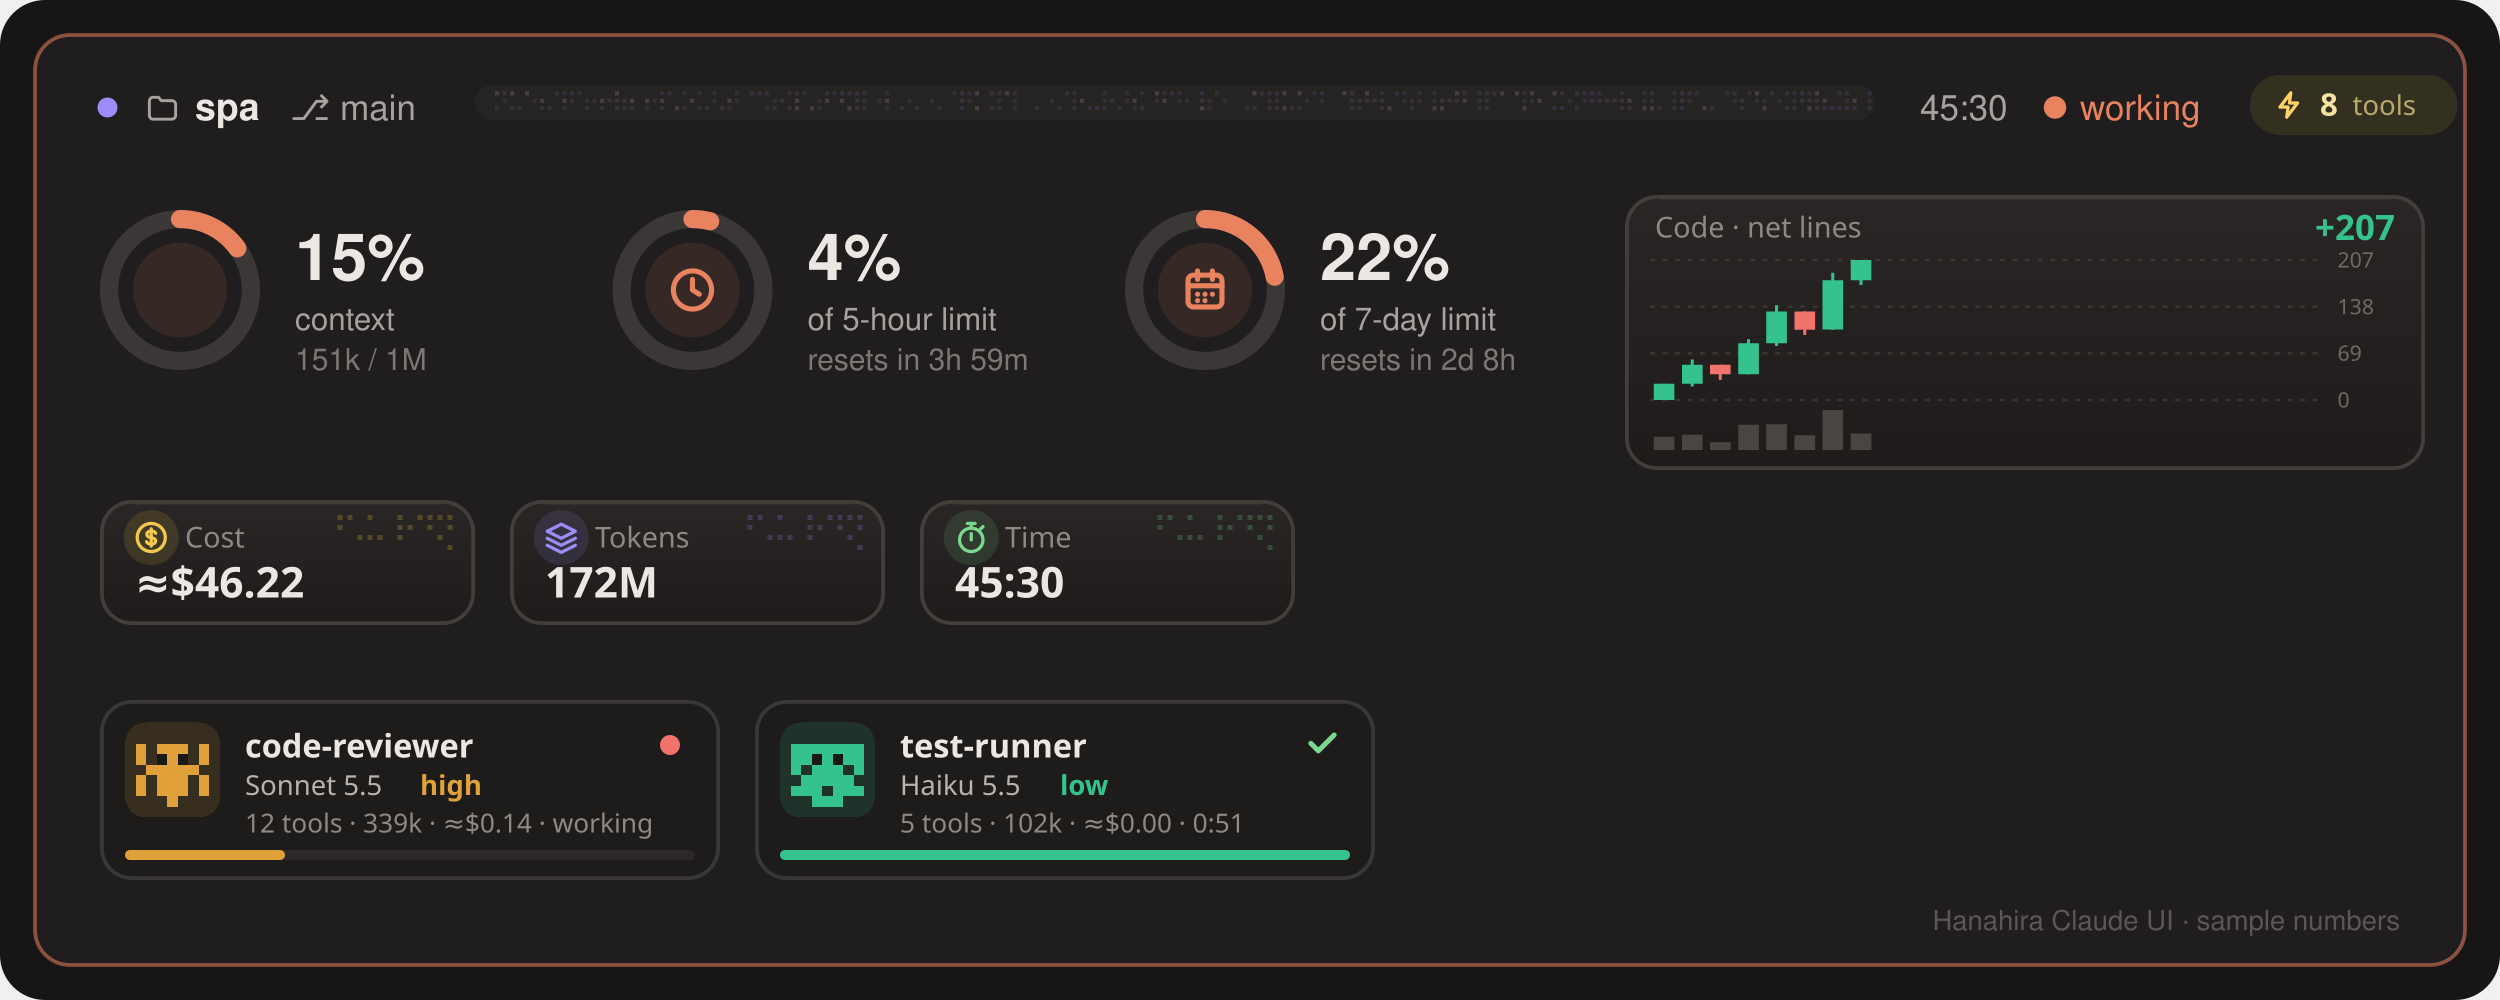
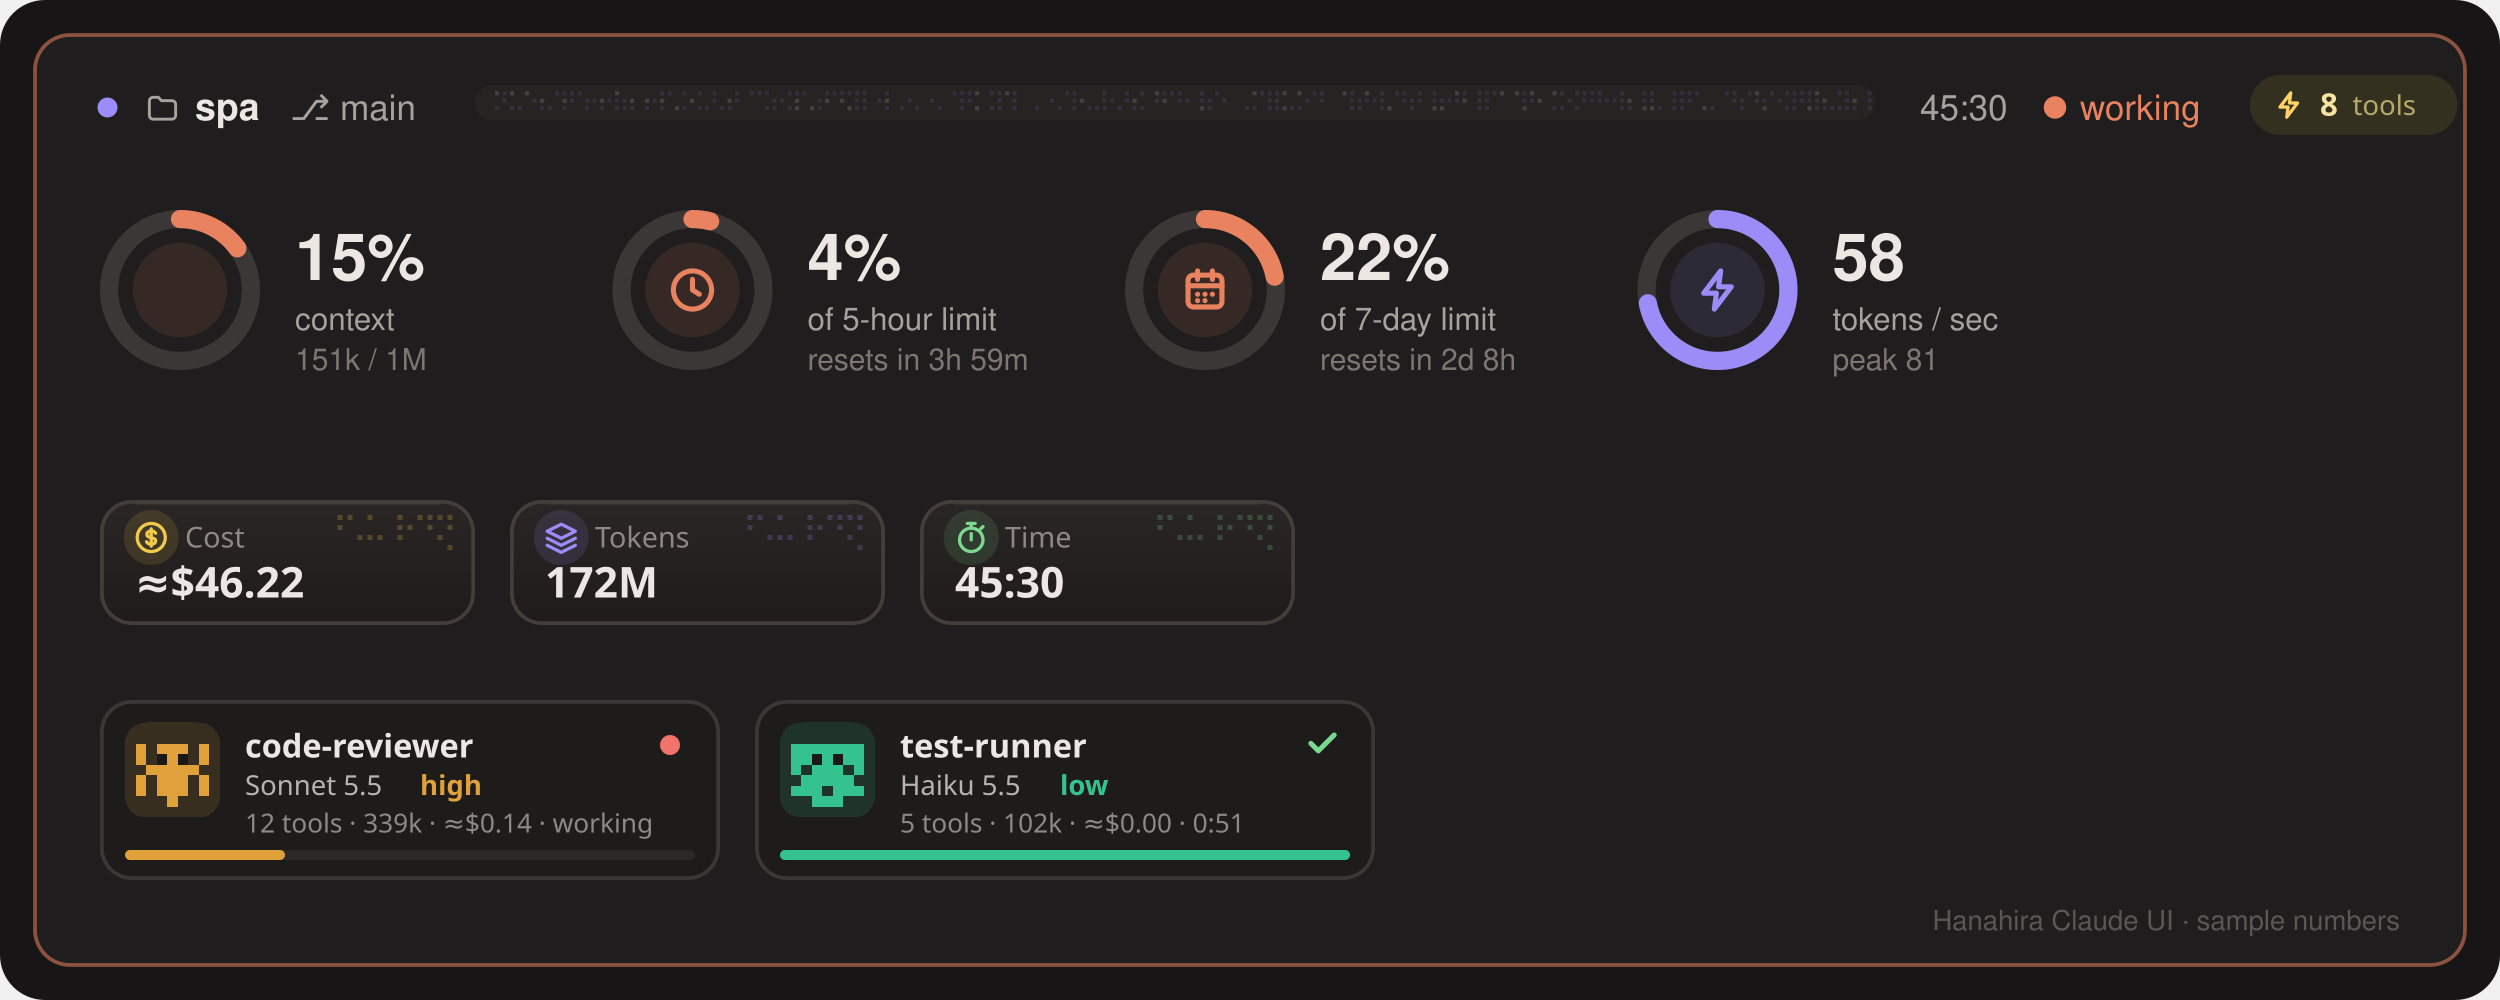
<svg xmlns="http://www.w3.org/2000/svg" viewBox="0 0 1000 400" width="1000" height="400">
  <rect width="1000" height="400" rx="18" fill="#171515" />
  <rect x="14" y="14" width="972" height="372" rx="14" fill="#1f1d1d" stroke="#e8825f" stroke-opacity=".55" stroke-width="1.5" />
  <g transform="translate(36 36)">
    <svg viewBox="0 0 14 14" width="14" height="14">
      <circle cx="7" cy="7" r="4" fill="#9b8cf7" />
    </svg>
  </g>
  <g transform="translate(58 36)">
    <svg viewBox="0 0 14 14" width="14" height="14">
      <g transform="translate(0 0) scale(0.5833)" fill="none" stroke="#a8a29e" stroke-width="2" stroke-linecap="round" stroke-linejoin="round">
        <path d="M3 7.5A2.5 2.5 0 0 1 5.5 5h3.7l2 2.3h7.3A2.5 2.5 0 0 1 21 9.8v7.7a2.5 2.5 0 0 1-2.5 2.5h-13A2.5 2.5 0 0 1 3 17.5z" />
      </g>
    </svg>
  </g>
  <text x="78" y="48" font-family="ui-sans-serif,system-ui,Helvetica,Arial,sans-serif" font-size="15" font-weight="600" fill="#ece7e3">spa</text>
  <text x="116" y="48" font-family="ui-sans-serif,system-ui,Helvetica,Arial,sans-serif" font-size="14" fill="#a8a29e">⎇ main</text>
  <g transform="translate(190 34)">
    <svg viewBox="0 0 560 14" width="560" height="14">
      <rect width="560" height="14" rx="7" fill="#262323" />
      <path d="M8 8.5h1.65v1.65h-1.65zM11 2.5h1.65v1.65h-1.65zM11 5.5h1.65v1.65h-1.65zM14 8.5h1.65v1.65h-1.65zM17 8.5h1.65v1.65h-1.65zM23 5.5h1.65v1.65h-1.65zM26 8.5h1.65v1.65h-1.65zM29 8.5h1.65v1.65h-1.65zM32 2.5h1.65v1.65h-1.65zM35 2.5h1.65v1.65h-1.65zM35 8.5h1.65v1.65h-1.65zM38 2.5h1.65v1.65h-1.65zM38 5.5h1.65v1.65h-1.65zM41 2.5h1.65v1.65h-1.65zM44 5.5h1.65v1.65h-1.65zM44 8.5h1.65v1.65h-1.65zM47 5.5h1.65v1.65h-1.65zM50 8.5h1.65v1.65h-1.65zM53 5.5h1.65v1.65h-1.65zM56 5.5h1.65v1.65h-1.65zM56 8.5h1.65v1.65h-1.65zM59 5.5h1.65v1.65h-1.65zM59 8.5h1.65v1.65h-1.65zM62 8.5h1.65v1.65h-1.65zM68 8.5h1.65v1.65h-1.65zM71 5.5h1.65v1.65h-1.65zM74 2.5h1.65v1.65h-1.65zM74 8.5h1.65v1.65h-1.65zM77 2.5h1.65v1.65h-1.65zM83 2.5h1.65v1.65h-1.65zM83 8.5h1.65v1.65h-1.65zM89 2.5h1.65v1.65h-1.65zM89 8.5h1.65v1.65h-1.65zM92 8.5h1.65v1.65h-1.65zM95 2.5h1.65v1.65h-1.65zM95 5.5h1.65v1.65h-1.65zM98 8.5h1.65v1.65h-1.65zM101 8.5h1.65v1.65h-1.65zM104 2.5h1.65v1.65h-1.65zM104 5.5h1.65v1.65h-1.65zM110 2.5h1.65v1.65h-1.65zM113 2.5h1.65v1.65h-1.65zM116 2.5h1.65v1.65h-1.65zM116 8.5h1.65v1.65h-1.65zM119 5.5h1.65v1.65h-1.65zM119 8.5h1.65v1.65h-1.65zM122 5.5h1.65v1.65h-1.65zM125 2.5h1.65v1.65h-1.65zM125 8.5h1.65v1.65h-1.65zM128 2.5h1.65v1.65h-1.65zM131 2.5h1.65v1.65h-1.65zM137 5.5h1.65v1.65h-1.65zM137 8.5h1.65v1.65h-1.65zM140 2.5h1.65v1.65h-1.65zM143 2.5h1.65v1.65h-1.65zM146 2.5h1.65v1.65h-1.65zM149 2.5h1.65v1.65h-1.65zM152 2.5h1.65v1.65h-1.65zM152 5.5h1.65v1.65h-1.65zM152 8.5h1.65v1.65h-1.65zM155 2.5h1.65v1.65h-1.65zM155 5.5h1.65v1.65h-1.65zM155 8.5h1.65v1.65h-1.65zM161 5.5h1.65v1.65h-1.65zM164 2.5h1.65v1.65h-1.65zM164 8.5h1.65v1.65h-1.65zM170 8.5h1.65v1.65h-1.65zM173 5.5h1.65v1.65h-1.65zM176 8.5h1.65v1.65h-1.65zM182 5.5h1.65v1.65h-1.65zM185 8.5h1.65v1.65h-1.65zM191 2.5h1.65v1.65h-1.65zM194 2.5h1.65v1.65h-1.65zM194 5.5h1.65v1.65h-1.65zM194 8.5h1.65v1.65h-1.65zM197 2.5h1.65v1.65h-1.65zM197 5.5h1.65v1.65h-1.65zM206 2.5h1.65v1.65h-1.65zM206 8.5h1.65v1.65h-1.65zM209 2.5h1.65v1.65h-1.65zM209 5.5h1.65v1.65h-1.65zM209 8.5h1.65v1.65h-1.65zM215 2.5h1.65v1.65h-1.65zM215 5.5h1.65v1.65h-1.65zM215 8.5h1.65v1.65h-1.65zM224 8.5h1.65v1.65h-1.65zM230 5.5h1.65v1.65h-1.65zM233 8.5h1.65v1.65h-1.65zM236 2.5h1.65v1.65h-1.65zM239 2.5h1.65v1.65h-1.65zM239 5.5h1.65v1.65h-1.65zM239 8.5h1.65v1.65h-1.65zM245 8.5h1.65v1.65h-1.65zM248 8.5h1.65v1.65h-1.65zM251 2.5h1.65v1.65h-1.65zM251 5.5h1.65v1.65h-1.65zM251 8.5h1.65v1.65h-1.65zM254 5.5h1.65v1.65h-1.65zM257 8.5h1.65v1.65h-1.65zM260 2.5h1.65v1.65h-1.65zM260 5.5h1.65v1.65h-1.65zM263 8.5h1.65v1.65h-1.65zM266 2.5h1.65v1.65h-1.65zM266 8.5h1.65v1.65h-1.65zM272 5.5h1.65v1.65h-1.65zM275 2.5h1.65v1.65h-1.65zM278 2.5h1.65v1.65h-1.65zM281 2.5h1.65v1.65h-1.65zM281 5.5h1.65v1.65h-1.65zM284 5.5h1.65v1.65h-1.65zM290 2.5h1.65v1.65h-1.65zM290 5.5h1.65v1.65h-1.65zM293 5.5h1.65v1.65h-1.65zM293 8.5h1.65v1.65h-1.65zM296 2.5h1.65v1.65h-1.65zM299 5.5h1.65v1.65h-1.65zM308 8.5h1.65v1.65h-1.65zM311 8.5h1.65v1.65h-1.65zM314 2.5h1.65v1.65h-1.65zM317 2.5h1.65v1.65h-1.65zM317 5.5h1.65v1.65h-1.65zM317 8.5h1.65v1.65h-1.65zM320 2.5h1.65v1.65h-1.65zM320 5.5h1.65v1.65h-1.65zM320 8.5h1.65v1.65h-1.65zM326 8.5h1.65v1.65h-1.65zM329 8.5h1.65v1.65h-1.65zM332 5.5h1.65v1.65h-1.65zM335 2.5h1.65v1.65h-1.65zM338 2.5h1.65v1.65h-1.65zM338 5.5h1.65v1.65h-1.65zM350 2.5h1.65v1.65h-1.65zM350 5.5h1.65v1.65h-1.65zM350 8.5h1.65v1.65h-1.65zM353 5.5h1.65v1.65h-1.65zM353 8.5h1.65v1.65h-1.65zM356 5.5h1.65v1.65h-1.65zM359 5.5h1.65v1.65h-1.65zM362 2.5h1.65v1.65h-1.65zM362 5.5h1.65v1.65h-1.65zM362 8.5h1.65v1.65h-1.65zM368 2.5h1.65v1.65h-1.65zM371 2.5h1.65v1.65h-1.65zM371 5.5h1.65v1.65h-1.65zM374 5.5h1.65v1.65h-1.65zM374 8.5h1.65v1.65h-1.65zM377 2.5h1.65v1.65h-1.65zM377 5.5h1.65v1.65h-1.65zM383 2.5h1.65v1.65h-1.65zM383 5.5h1.65v1.65h-1.65zM386 5.5h1.65v1.65h-1.65zM389 5.5h1.65v1.65h-1.65zM392 5.5h1.65v1.65h-1.65zM395 2.5h1.65v1.65h-1.65zM401 2.5h1.65v1.65h-1.65zM401 5.5h1.65v1.65h-1.65zM401 8.5h1.65v1.65h-1.65zM404 2.5h1.65v1.65h-1.65zM404 5.5h1.65v1.65h-1.65zM404 8.5h1.65v1.65h-1.65zM407 2.5h1.65v1.65h-1.65zM419 2.5h1.65v1.65h-1.65zM419 5.5h1.65v1.65h-1.65zM422 5.5h1.65v1.65h-1.65zM431 8.5h1.65v1.65h-1.65zM434 2.5h1.65v1.65h-1.65zM434 8.5h1.65v1.65h-1.65zM437 5.5h1.65v1.65h-1.65zM440 2.5h1.65v1.65h-1.65zM440 8.5h1.65v1.65h-1.65zM443 2.5h1.65v1.65h-1.65zM443 5.5h1.65v1.65h-1.65zM446 2.5h1.65v1.65h-1.65zM446 5.5h1.65v1.65h-1.65zM449 2.5h1.65v1.65h-1.65zM449 5.5h1.65v1.65h-1.65zM452 5.5h1.65v1.65h-1.65zM455 5.5h1.65v1.65h-1.65zM458 2.5h1.65v1.65h-1.65zM458 5.5h1.65v1.65h-1.65zM458 8.5h1.65v1.65h-1.65zM461 8.5h1.65v1.65h-1.65zM467 2.5h1.65v1.65h-1.65zM467 5.5h1.65v1.65h-1.65zM470 2.5h1.65v1.65h-1.65zM470 5.5h1.65v1.65h-1.65zM473 8.5h1.65v1.65h-1.65zM479 2.5h1.65v1.65h-1.65zM479 5.5h1.65v1.65h-1.65zM479 8.5h1.65v1.65h-1.65zM482 2.5h1.65v1.65h-1.65zM482 5.5h1.65v1.65h-1.65zM482 8.5h1.65v1.65h-1.65zM485 2.5h1.65v1.65h-1.65zM485 5.5h1.65v1.65h-1.65zM488 2.5h1.65v1.65h-1.65zM494 8.5h1.65v1.65h-1.65zM500 2.5h1.65v1.65h-1.65zM503 2.5h1.65v1.65h-1.65zM503 5.5h1.65v1.65h-1.65zM506 5.5h1.65v1.65h-1.65zM506 8.5h1.65v1.65h-1.65zM509 2.5h1.65v1.65h-1.65zM512 5.5h1.65v1.65h-1.65zM515 5.5h1.65v1.65h-1.65zM518 2.5h1.65v1.65h-1.65zM521 5.5h1.65v1.65h-1.65zM524 2.5h1.65v1.65h-1.65zM524 8.5h1.65v1.65h-1.65zM527 2.5h1.65v1.65h-1.65zM527 5.5h1.65v1.65h-1.65zM527 8.5h1.65v1.65h-1.65zM530 2.5h1.65v1.65h-1.65zM530 5.5h1.65v1.65h-1.65zM533 2.5h1.65v1.65h-1.65zM533 5.5h1.65v1.65h-1.65zM536 5.5h1.65v1.65h-1.65zM536 8.5h1.65v1.65h-1.65zM539 8.5h1.65v1.65h-1.65zM542 8.5h1.65v1.65h-1.65zM545 2.5h1.65v1.65h-1.65zM545 8.5h1.65v1.65h-1.65zM548 2.5h1.65v1.65h-1.65zM548 5.5h1.65v1.65h-1.65zM548 8.5h1.65v1.65h-1.65zM551 8.5h1.65v1.65h-1.65zM557 2.5h1.65v1.65h-1.65zM557 5.5h1.65v1.65h-1.65zM557 8.5h1.65v1.65h-1.65z" fill="#9b8cf7" fill-opacity="0.12" />
      <path d="M8 2.5h1.65v1.65h-1.65zM14 2.5h1.65v1.65h-1.65zM20 2.5h1.65v1.65h-1.65zM26 5.5h1.65v1.65h-1.65zM35 5.5h1.65v1.65h-1.65zM50 5.5h1.65v1.65h-1.65zM56 2.5h1.65v1.65h-1.65zM62 5.5h1.65v1.65h-1.65zM68 5.5h1.65v1.65h-1.65zM74 5.5h1.65v1.65h-1.65zM80 8.5h1.65v1.65h-1.65zM86 5.5h1.65v1.65h-1.65zM101 5.5h1.65v1.65h-1.65zM128 5.5h1.65v1.65h-1.65zM128 8.5h1.65v1.65h-1.65zM134 8.5h1.65v1.65h-1.65zM140 5.5h1.65v1.65h-1.65zM146 5.5h1.65v1.65h-1.65zM149 8.5h1.65v1.65h-1.65zM164 5.5h1.65v1.65h-1.65zM200 2.5h1.65v1.65h-1.65zM200 8.5h1.65v1.65h-1.65zM212 2.5h1.65v1.65h-1.65zM242 5.5h1.65v1.65h-1.65zM263 5.5h1.65v1.65h-1.65zM272 2.5h1.65v1.65h-1.65zM275 5.5h1.65v1.65h-1.65zM290 8.5h1.65v1.65h-1.65zM311 2.5h1.65v1.65h-1.65zM323 2.5h1.65v1.65h-1.65zM323 8.5h1.65v1.65h-1.65zM329 2.5h1.65v1.65h-1.65zM347 2.5h1.65v1.65h-1.65zM356 2.5h1.65v1.65h-1.65zM365 8.5h1.65v1.65h-1.65zM383 8.5h1.65v1.65h-1.65zM386 8.5h1.65v1.65h-1.65zM392 2.5h1.65v1.65h-1.65zM395 5.5h1.65v1.65h-1.65zM410 2.5h1.65v1.65h-1.65zM416 2.5h1.65v1.65h-1.65zM419 8.5h1.65v1.65h-1.65zM422 2.5h1.65v1.65h-1.65zM425 5.5h1.65v1.65h-1.65zM431 2.5h1.65v1.65h-1.65zM461 5.5h1.65v1.65h-1.65zM467 8.5h1.65v1.65h-1.65zM470 8.5h1.65v1.65h-1.65zM491 8.5h1.65v1.65h-1.65zM512 2.5h1.65v1.65h-1.65zM515 8.5h1.65v1.65h-1.65zM533 8.5h1.65v1.65h-1.65zM536 2.5h1.65v1.65h-1.65zM539 5.5h1.65v1.65h-1.65zM551 5.5h1.65v1.65h-1.65z" fill="#8a8480" fill-opacity="0.3" />
      <defs>
        <linearGradient id="l560_14g" x1="0" x2="1" y1="0" y2="0">
          <stop offset="0" stop-color="#fff" stop-opacity="0" />
          <stop offset="0.5" stop-color="#fff" stop-opacity="1" />
          <stop offset="1" stop-color="#fff" stop-opacity="0" />
        </linearGradient>
        <mask id="l560_14m" maskUnits="userSpaceOnUse" x="0" y="0" width="560" height="14">
          <rect x="-224" y="0" width="224" height="14" fill="url(#l560_14g)">
            <animate attributeName="x" from="-224" to="560" dur="1.9s" repeatCount="indefinite" />
          </rect>
        </mask>
      </defs>
      <g mask="url(#l560_14m)">
        <rect width="560" height="14" rx="7" fill="#9b8cf7" fill-opacity="0.2" />
        <path d="M8 2.5h1.65v1.65h-1.65zM14 2.5h1.65v1.65h-1.65zM17 2.5h1.65v1.65h-1.65zM20 2.5h1.65v1.65h-1.65zM20 8.5h1.65v1.65h-1.65zM23 2.5h1.65v1.65h-1.65zM23 8.5h1.65v1.65h-1.65zM26 5.5h1.65v1.65h-1.65zM29 2.5h1.65v1.65h-1.65zM29 5.5h1.65v1.65h-1.65zM35 5.5h1.65v1.65h-1.65zM38 8.5h1.65v1.65h-1.65zM41 5.5h1.65v1.65h-1.65zM41 8.5h1.65v1.65h-1.65zM47 8.5h1.65v1.65h-1.65zM50 5.5h1.65v1.65h-1.65zM53 2.5h1.65v1.65h-1.65zM56 2.5h1.65v1.65h-1.65zM59 2.5h1.65v1.65h-1.65zM62 2.5h1.65v1.65h-1.65zM62 5.5h1.65v1.65h-1.65zM65 5.5h1.65v1.65h-1.65zM68 2.5h1.65v1.65h-1.65zM68 5.5h1.65v1.65h-1.65zM71 8.5h1.65v1.65h-1.65zM74 5.5h1.65v1.65h-1.65zM77 5.5h1.65v1.65h-1.65zM77 8.5h1.65v1.65h-1.65zM80 2.5h1.65v1.65h-1.65zM80 5.5h1.65v1.65h-1.65zM80 8.5h1.65v1.65h-1.65zM83 5.5h1.65v1.65h-1.65zM86 5.5h1.65v1.65h-1.65zM89 5.5h1.65v1.65h-1.65zM92 5.5h1.65v1.65h-1.65zM101 2.5h1.65v1.65h-1.65zM101 5.5h1.65v1.65h-1.65zM107 2.5h1.65v1.65h-1.65zM107 5.5h1.65v1.65h-1.65zM110 5.5h1.65v1.65h-1.65zM110 8.5h1.65v1.65h-1.65zM113 8.5h1.65v1.65h-1.65zM116 5.5h1.65v1.65h-1.65zM122 2.5h1.65v1.65h-1.65zM125 5.5h1.65v1.65h-1.65zM128 5.5h1.65v1.65h-1.65zM128 8.5h1.65v1.65h-1.65zM131 8.5h1.65v1.65h-1.65zM134 8.5h1.65v1.65h-1.65zM140 5.5h1.65v1.65h-1.65zM140 8.5h1.65v1.65h-1.65zM143 5.5h1.65v1.65h-1.65zM146 5.5h1.65v1.65h-1.65zM149 8.5h1.65v1.65h-1.65zM158 5.5h1.65v1.65h-1.65zM158 8.5h1.65v1.65h-1.65zM164 5.5h1.65v1.65h-1.65zM167 5.5h1.65v1.65h-1.65zM170 2.5h1.65v1.65h-1.65zM173 2.5h1.65v1.65h-1.65zM173 8.5h1.65v1.65h-1.65zM176 2.5h1.65v1.65h-1.65zM176 5.5h1.65v1.65h-1.65zM179 2.5h1.65v1.65h-1.65zM179 5.5h1.65v1.65h-1.65zM182 2.5h1.65v1.65h-1.65zM185 2.5h1.65v1.65h-1.65zM185 5.5h1.65v1.65h-1.65zM188 8.5h1.65v1.65h-1.65zM191 8.5h1.65v1.65h-1.65zM200 2.5h1.65v1.65h-1.65zM200 5.5h1.65v1.65h-1.65zM200 8.5h1.65v1.65h-1.65zM212 2.5h1.65v1.65h-1.65zM212 5.5h1.65v1.65h-1.65zM218 8.5h1.65v1.65h-1.65zM221 5.5h1.65v1.65h-1.65zM221 8.5h1.65v1.65h-1.65zM224 2.5h1.65v1.65h-1.65zM224 5.5h1.65v1.65h-1.65zM227 2.5h1.65v1.65h-1.65zM227 5.5h1.65v1.65h-1.65zM227 8.5h1.65v1.65h-1.65zM230 2.5h1.65v1.65h-1.65zM230 8.5h1.65v1.65h-1.65zM233 5.5h1.65v1.65h-1.65zM236 5.5h1.65v1.65h-1.65zM242 5.5h1.65v1.65h-1.65zM245 2.5h1.65v1.65h-1.65zM245 5.5h1.65v1.65h-1.65zM248 2.5h1.65v1.65h-1.65zM248 5.5h1.65v1.65h-1.65zM254 2.5h1.65v1.65h-1.65zM257 2.5h1.65v1.65h-1.65zM263 2.5h1.65v1.65h-1.65zM263 5.5h1.65v1.65h-1.65zM269 2.5h1.65v1.65h-1.65zM269 8.5h1.65v1.65h-1.65zM272 2.5h1.65v1.65h-1.65zM272 8.5h1.65v1.65h-1.65zM275 5.5h1.65v1.65h-1.65zM275 8.5h1.65v1.65h-1.65zM278 5.5h1.65v1.65h-1.65zM278 8.5h1.65v1.65h-1.65zM284 8.5h1.65v1.65h-1.65zM287 5.5h1.65v1.65h-1.65zM290 8.5h1.65v1.65h-1.65zM296 8.5h1.65v1.65h-1.65zM299 2.5h1.65v1.65h-1.65zM302 5.5h1.65v1.65h-1.65zM302 8.5h1.65v1.65h-1.65zM305 2.5h1.65v1.65h-1.65zM308 5.5h1.65v1.65h-1.65zM311 2.5h1.65v1.65h-1.65zM311 5.5h1.65v1.65h-1.65zM314 8.5h1.65v1.65h-1.65zM323 2.5h1.65v1.65h-1.65zM323 5.5h1.65v1.65h-1.65zM323 8.5h1.65v1.65h-1.65zM326 5.5h1.65v1.65h-1.65zM329 2.5h1.65v1.65h-1.65zM329 5.5h1.65v1.65h-1.65zM338 8.5h1.65v1.65h-1.65zM341 2.5h1.65v1.65h-1.65zM344 2.5h1.65v1.65h-1.65zM344 5.5h1.65v1.65h-1.65zM347 2.5h1.65v1.65h-1.65zM356 2.5h1.65v1.65h-1.65zM359 2.5h1.65v1.65h-1.65zM359 8.5h1.65v1.65h-1.65zM365 2.5h1.65v1.65h-1.65zM365 8.5h1.65v1.65h-1.65zM368 5.5h1.65v1.65h-1.65zM371 8.5h1.65v1.65h-1.65zM374 2.5h1.65v1.65h-1.65zM380 2.5h1.65v1.65h-1.65zM380 5.5h1.65v1.65h-1.65zM383 8.5h1.65v1.65h-1.65zM386 8.5h1.65v1.65h-1.65zM389 8.5h1.65v1.65h-1.65zM392 2.5h1.65v1.65h-1.65zM395 5.5h1.65v1.65h-1.65zM398 5.5h1.65v1.65h-1.65zM398 8.5h1.65v1.65h-1.65zM407 5.5h1.65v1.65h-1.65zM407 8.5h1.65v1.65h-1.65zM410 2.5h1.65v1.65h-1.65zM410 8.5h1.65v1.65h-1.65zM413 5.5h1.65v1.65h-1.65zM413 8.5h1.65v1.65h-1.65zM416 2.5h1.65v1.65h-1.65zM416 5.5h1.65v1.65h-1.65zM419 8.5h1.65v1.65h-1.65zM422 2.5h1.65v1.65h-1.65zM422 8.5h1.65v1.65h-1.65zM425 5.5h1.65v1.65h-1.65zM425 8.5h1.65v1.65h-1.65zM428 2.5h1.65v1.65h-1.65zM428 5.5h1.65v1.65h-1.65zM431 2.5h1.65v1.65h-1.65zM431 5.5h1.65v1.65h-1.65zM434 5.5h1.65v1.65h-1.65zM437 8.5h1.65v1.65h-1.65zM440 5.5h1.65v1.65h-1.65zM443 8.5h1.65v1.65h-1.65zM449 8.5h1.65v1.65h-1.65zM455 8.5h1.65v1.65h-1.65zM461 2.5h1.65v1.65h-1.65zM461 5.5h1.65v1.65h-1.65zM464 2.5h1.65v1.65h-1.65zM467 8.5h1.65v1.65h-1.65zM470 8.5h1.65v1.65h-1.65zM473 2.5h1.65v1.65h-1.65zM473 5.5h1.65v1.65h-1.65zM476 2.5h1.65v1.65h-1.65zM476 8.5h1.65v1.65h-1.65zM491 5.5h1.65v1.65h-1.65zM491 8.5h1.65v1.65h-1.65zM494 5.5h1.65v1.65h-1.65zM500 8.5h1.65v1.65h-1.65zM509 5.5h1.65v1.65h-1.65zM509 8.5h1.65v1.65h-1.65zM512 2.5h1.65v1.65h-1.65zM512 8.5h1.65v1.65h-1.65zM515 8.5h1.65v1.65h-1.65zM518 5.5h1.65v1.65h-1.65zM518 8.5h1.65v1.65h-1.65zM521 2.5h1.65v1.65h-1.65zM521 8.5h1.65v1.65h-1.65zM524 5.5h1.65v1.65h-1.65zM533 8.5h1.65v1.65h-1.65zM536 2.5h1.65v1.65h-1.65zM539 2.5h1.65v1.65h-1.65zM539 5.5h1.65v1.65h-1.65zM542 2.5h1.65v1.65h-1.65zM545 5.5h1.65v1.65h-1.65zM551 2.5h1.65v1.65h-1.65zM551 5.5h1.65v1.65h-1.65zM554 2.5h1.65v1.65h-1.65zM554 5.5h1.65v1.65h-1.65zM554 8.5h1.65v1.65h-1.65z" fill="#9b8cf7" fill-opacity="0.95" />
        <path d="M8 8.5h1.65v1.65h-1.65zM11 2.5h1.65v1.65h-1.65zM11 5.5h1.65v1.65h-1.65zM14 8.5h1.65v1.65h-1.65zM17 8.5h1.65v1.65h-1.65zM23 5.5h1.65v1.65h-1.65zM26 8.5h1.65v1.65h-1.65zM29 8.5h1.65v1.65h-1.65zM32 2.5h1.65v1.65h-1.65zM35 2.5h1.65v1.65h-1.65zM35 8.5h1.65v1.65h-1.65zM38 2.5h1.65v1.65h-1.65zM38 5.5h1.65v1.65h-1.65zM41 2.5h1.65v1.65h-1.65zM44 5.5h1.65v1.65h-1.65zM44 8.5h1.65v1.65h-1.65zM47 5.5h1.65v1.65h-1.65zM50 8.5h1.65v1.65h-1.65zM53 5.5h1.65v1.65h-1.65zM56 5.5h1.65v1.65h-1.65zM56 8.5h1.65v1.65h-1.65zM59 5.5h1.65v1.65h-1.65zM59 8.5h1.65v1.65h-1.65zM62 8.5h1.65v1.65h-1.65zM68 8.5h1.65v1.65h-1.65zM71 5.5h1.65v1.65h-1.65zM74 2.5h1.65v1.65h-1.65zM74 8.5h1.65v1.65h-1.65zM77 2.5h1.65v1.65h-1.65zM83 2.5h1.65v1.65h-1.65zM83 8.5h1.65v1.65h-1.65zM89 2.5h1.65v1.65h-1.65zM89 8.5h1.65v1.65h-1.65zM92 8.5h1.65v1.65h-1.65zM95 2.5h1.65v1.65h-1.65zM95 5.5h1.65v1.65h-1.65zM98 8.5h1.65v1.65h-1.65zM101 8.5h1.65v1.65h-1.65zM104 2.5h1.65v1.65h-1.65zM104 5.5h1.65v1.65h-1.65zM110 2.5h1.65v1.65h-1.65zM113 2.5h1.65v1.65h-1.65zM116 2.5h1.65v1.65h-1.65zM116 8.5h1.65v1.65h-1.65zM119 5.5h1.65v1.65h-1.65zM119 8.5h1.65v1.65h-1.65zM122 5.5h1.65v1.65h-1.65zM125 2.5h1.65v1.65h-1.65zM125 8.5h1.65v1.65h-1.65zM128 2.5h1.65v1.65h-1.65zM131 2.5h1.65v1.65h-1.65zM137 5.5h1.65v1.65h-1.65zM137 8.5h1.65v1.65h-1.65zM140 2.5h1.65v1.65h-1.65zM143 2.5h1.65v1.65h-1.65zM146 2.5h1.65v1.65h-1.65zM149 2.5h1.65v1.65h-1.65zM152 2.5h1.65v1.65h-1.65zM152 5.5h1.65v1.65h-1.65zM152 8.5h1.65v1.65h-1.65zM155 2.5h1.65v1.65h-1.65zM155 5.5h1.65v1.65h-1.65zM155 8.5h1.65v1.65h-1.65zM161 5.5h1.65v1.65h-1.65zM164 2.5h1.65v1.65h-1.65zM164 8.5h1.65v1.65h-1.65zM170 8.5h1.65v1.65h-1.65zM173 5.5h1.65v1.65h-1.65zM176 8.5h1.65v1.65h-1.65zM182 5.5h1.65v1.65h-1.65zM185 8.5h1.65v1.65h-1.65zM191 2.5h1.65v1.65h-1.65zM194 2.5h1.65v1.65h-1.65zM194 5.5h1.65v1.65h-1.65zM194 8.5h1.65v1.65h-1.65zM197 2.5h1.65v1.65h-1.65zM197 5.5h1.65v1.65h-1.65zM206 2.5h1.65v1.65h-1.65zM206 8.5h1.65v1.65h-1.65zM209 2.5h1.65v1.65h-1.65zM209 5.5h1.65v1.65h-1.65zM209 8.5h1.65v1.65h-1.65zM215 2.5h1.65v1.65h-1.65zM215 5.5h1.65v1.65h-1.65zM215 8.5h1.65v1.65h-1.65zM224 8.5h1.65v1.65h-1.65zM230 5.5h1.65v1.65h-1.65zM233 8.5h1.65v1.65h-1.65zM236 2.5h1.65v1.65h-1.65zM239 2.5h1.65v1.65h-1.65zM239 5.5h1.65v1.65h-1.65zM239 8.5h1.65v1.65h-1.65zM245 8.5h1.65v1.65h-1.65zM248 8.5h1.65v1.65h-1.65zM251 2.5h1.65v1.65h-1.65zM251 5.5h1.65v1.65h-1.65zM251 8.5h1.65v1.65h-1.65zM254 5.5h1.65v1.65h-1.65zM257 8.5h1.65v1.65h-1.65zM260 2.5h1.65v1.65h-1.65zM260 5.5h1.65v1.65h-1.65zM263 8.5h1.65v1.65h-1.65zM266 2.5h1.65v1.65h-1.65zM266 8.5h1.65v1.65h-1.65zM272 5.5h1.65v1.65h-1.65zM275 2.5h1.65v1.65h-1.65zM278 2.5h1.65v1.65h-1.65zM281 2.5h1.65v1.65h-1.65zM281 5.5h1.65v1.65h-1.65zM284 5.5h1.65v1.65h-1.65zM290 2.5h1.65v1.65h-1.65zM290 5.5h1.65v1.65h-1.65zM293 5.5h1.65v1.65h-1.65zM293 8.5h1.65v1.65h-1.65zM296 2.5h1.65v1.65h-1.65zM299 5.5h1.65v1.65h-1.65zM308 8.5h1.65v1.65h-1.65zM311 8.5h1.65v1.65h-1.65zM314 2.5h1.65v1.65h-1.65zM317 2.5h1.65v1.65h-1.65zM317 5.5h1.65v1.65h-1.65zM317 8.5h1.65v1.65h-1.65zM320 2.5h1.65v1.65h-1.65zM320 5.5h1.65v1.65h-1.65zM320 8.5h1.65v1.65h-1.65zM326 8.5h1.65v1.65h-1.65zM329 8.5h1.65v1.65h-1.65zM332 5.5h1.65v1.65h-1.65zM335 2.5h1.65v1.65h-1.65zM338 2.5h1.65v1.65h-1.65zM338 5.5h1.65v1.65h-1.65zM350 2.5h1.65v1.65h-1.65zM350 5.5h1.65v1.65h-1.65zM350 8.5h1.65v1.65h-1.65zM353 5.5h1.65v1.65h-1.65zM353 8.5h1.65v1.65h-1.65zM356 5.5h1.65v1.65h-1.65zM359 5.5h1.65v1.65h-1.65zM362 2.5h1.65v1.65h-1.65zM362 5.5h1.65v1.65h-1.65zM362 8.5h1.65v1.65h-1.65zM368 2.5h1.65v1.65h-1.65zM371 2.5h1.65v1.65h-1.65zM371 5.5h1.65v1.65h-1.65zM374 5.5h1.65v1.65h-1.65zM374 8.5h1.65v1.65h-1.65zM377 2.5h1.65v1.65h-1.65zM377 5.5h1.65v1.65h-1.65zM383 2.5h1.65v1.65h-1.65zM383 5.5h1.65v1.65h-1.65zM386 5.5h1.65v1.65h-1.65zM389 5.5h1.65v1.65h-1.65zM392 5.5h1.65v1.65h-1.65zM395 2.5h1.65v1.65h-1.65zM401 2.5h1.65v1.65h-1.65zM401 5.5h1.65v1.65h-1.65zM401 8.5h1.65v1.65h-1.65zM404 2.5h1.65v1.65h-1.65zM404 5.5h1.65v1.65h-1.65zM404 8.5h1.65v1.65h-1.65zM407 2.5h1.65v1.65h-1.65zM419 2.5h1.65v1.65h-1.65zM419 5.5h1.65v1.65h-1.65zM422 5.5h1.65v1.65h-1.65zM431 8.5h1.65v1.65h-1.65zM434 2.5h1.65v1.65h-1.65zM434 8.5h1.65v1.65h-1.65zM437 5.5h1.65v1.65h-1.65zM440 2.5h1.65v1.65h-1.65zM440 8.5h1.65v1.65h-1.65zM443 2.5h1.65v1.65h-1.65zM443 5.5h1.65v1.65h-1.65zM446 2.5h1.65v1.65h-1.65zM446 5.5h1.65v1.65h-1.65zM449 2.5h1.65v1.65h-1.65zM449 5.5h1.65v1.65h-1.65zM452 5.5h1.65v1.65h-1.65zM455 5.5h1.65v1.65h-1.65zM458 2.5h1.65v1.65h-1.65zM458 5.5h1.65v1.65h-1.65zM458 8.5h1.65v1.65h-1.65zM461 8.5h1.65v1.65h-1.65zM467 2.5h1.65v1.65h-1.65zM467 5.5h1.65v1.65h-1.65zM470 2.5h1.65v1.65h-1.65zM470 5.5h1.65v1.65h-1.65zM473 8.5h1.65v1.65h-1.65zM479 2.5h1.65v1.65h-1.65zM479 5.5h1.65v1.65h-1.65zM479 8.5h1.65v1.65h-1.65zM482 2.5h1.65v1.65h-1.65zM482 5.5h1.65v1.65h-1.65zM482 8.5h1.65v1.65h-1.65zM485 2.5h1.65v1.65h-1.65zM485 5.5h1.65v1.65h-1.65zM488 2.5h1.65v1.65h-1.65zM494 8.5h1.65v1.65h-1.65zM500 2.5h1.65v1.65h-1.65zM503 2.5h1.65v1.65h-1.65zM503 5.5h1.65v1.65h-1.65zM506 5.5h1.65v1.65h-1.65zM506 8.5h1.65v1.65h-1.65zM509 2.5h1.65v1.65h-1.65zM512 5.5h1.65v1.65h-1.65zM515 5.5h1.65v1.65h-1.65zM518 2.5h1.65v1.65h-1.65zM521 5.5h1.65v1.65h-1.65zM524 2.5h1.65v1.65h-1.65zM524 8.5h1.65v1.65h-1.65zM527 2.5h1.65v1.65h-1.65zM527 5.5h1.65v1.65h-1.65zM527 8.5h1.65v1.65h-1.65zM530 2.5h1.65v1.65h-1.65zM530 5.5h1.65v1.65h-1.65zM533 2.5h1.65v1.65h-1.65zM533 5.5h1.65v1.65h-1.65zM536 5.5h1.65v1.65h-1.65zM536 8.5h1.65v1.65h-1.65zM539 8.5h1.65v1.65h-1.65zM542 8.5h1.65v1.65h-1.65zM545 2.5h1.65v1.65h-1.65zM545 8.5h1.65v1.65h-1.65zM548 2.5h1.65v1.65h-1.65zM548 5.5h1.65v1.65h-1.65zM548 8.5h1.65v1.65h-1.65zM551 8.5h1.65v1.65h-1.65zM557 2.5h1.65v1.65h-1.65zM557 5.5h1.65v1.65h-1.65zM557 8.5h1.65v1.65h-1.65z" fill="#9b8cf7" fill-opacity="0.55" />
      </g>
    </svg>
  </g>
  <text x="768" y="48" font-family="ui-sans-serif,system-ui,Helvetica,Arial,sans-serif" font-size="14" fill="#a8a29e">45:30</text>
  <circle cx="822" cy="43" r="4.5" fill="#e8825f" />
  <text x="832" y="48" font-family="ui-sans-serif,system-ui,Helvetica,Arial,sans-serif" font-size="14" fill="#e8825f">working</text>
  <g transform="translate(900 30)">
    <svg viewBox="0 0 83 24" width="83" height="24">
      <rect width="83" height="24" rx="12" fill="#33301f" />
      <g transform="translate(9 5.5) scale(0.5417)" fill="none" stroke="#ffd166" stroke-width="2.4" stroke-linecap="round" stroke-linejoin="round">
        <path d="M13.5 3L5.5 13.5h6L10.5 21l8-10.5h-6z" />
      </g>
      <text x="28" y="16.3" font-family="ui-sans-serif,system-ui,sans-serif" font-size="12.5" font-weight="700" fill="#f6e3a1" textLength="8" lengthAdjust="spacingAndGlyphs">8</text>
      <text x="41" y="16" font-family="ui-sans-serif,system-ui,sans-serif" font-size="11" fill="#b8a96a" textLength="31" lengthAdjust="spacingAndGlyphs">tools</text>
    </svg>
  </g>
  <g transform="translate(40 84)">
    <svg viewBox="0 0 44 44" width="64" height="64">
      <circle cx="22" cy="22" r="13" fill="#e8825f" fill-opacity="0.12" />
      <circle cx="22" cy="22" r="19.5" fill="none" stroke="#3b3737" stroke-width="5" />
      <circle cx="22" cy="22" r="19.5" fill="none" stroke="#e8825f" stroke-width="5" stroke-linecap="round" stroke-dasharray="18.38 122.52" transform="rotate(-90 22 22)" />
      <g transform="translate(15 15) scale(0.5833)" fill="none" stroke="#e8825f" stroke-width="2.4" stroke-linecap="round" stroke-linejoin="round">undefined</g>
    </svg>
  </g>
  <text x="118" y="112" font-family="ui-sans-serif,system-ui,Helvetica,Arial,sans-serif" font-size="26" font-weight="700" fill="#ece7e3">15%</text>
  <text x="118" y="132" font-family="ui-sans-serif,system-ui,Helvetica,Arial,sans-serif" font-size="12.5" fill="#a8a29e">context</text>
  <text x="118" y="148" font-family="ui-sans-serif,system-ui,Helvetica,Arial,sans-serif" font-size="12" fill="#7d7672">151k / 1M</text>
  <g transform="translate(245 84)">
    <svg viewBox="0 0 44 44" width="64" height="64">
      <circle cx="22" cy="22" r="13" fill="#e8825f" fill-opacity="0.12" />
      <circle cx="22" cy="22" r="19.5" fill="none" stroke="#3b3737" stroke-width="5" />
      <circle cx="22" cy="22" r="19.5" fill="none" stroke="#e8825f" stroke-width="5" stroke-linecap="round" stroke-dasharray="4.90 122.52" transform="rotate(-90 22 22)" />
      <g transform="translate(15 15) scale(0.5833)" fill="none" stroke="#e8825f" stroke-width="2.4" stroke-linecap="round" stroke-linejoin="round">
        <circle cx="12" cy="12" r="9" />
        <path d="M12 7v5l3.2 2" />
      </g>
    </svg>
  </g>
  <text x="323" y="112" font-family="ui-sans-serif,system-ui,Helvetica,Arial,sans-serif" font-size="26" font-weight="700" fill="#ece7e3">4%</text>
  <text x="323" y="132" font-family="ui-sans-serif,system-ui,Helvetica,Arial,sans-serif" font-size="12.5" fill="#a8a29e">of 5-hour limit</text>
  <text x="323" y="148" font-family="ui-sans-serif,system-ui,Helvetica,Arial,sans-serif" font-size="12" fill="#7d7672">resets in 3h 59m</text>
  <g transform="translate(450 84)">
    <svg viewBox="0 0 44 44" width="64" height="64">
      <circle cx="22" cy="22" r="13" fill="#e8825f" fill-opacity="0.12" />
      <circle cx="22" cy="22" r="19.5" fill="none" stroke="#3b3737" stroke-width="5" />
      <circle cx="22" cy="22" r="19.5" fill="none" stroke="#e8825f" stroke-width="5" stroke-linecap="round" stroke-dasharray="26.95 122.52" transform="rotate(-90 22 22)" />
      <g transform="translate(15 15) scale(0.5833)" fill="none" stroke="#e8825f" stroke-width="2.4" stroke-linecap="round" stroke-linejoin="round">
        <rect x="4" y="5" width="16" height="15" rx="2.5" />
        <path d="M4 10h16M8.5 3v4M15.5 3v4" />
        <path d="M8.5 14h.01M12 14h.01M15.5 14h.01M8.5 17h.01M12 17h.01" />
      </g>
    </svg>
  </g>
  <text x="528" y="112" font-family="ui-sans-serif,system-ui,Helvetica,Arial,sans-serif" font-size="26" font-weight="700" fill="#ece7e3">22%</text>
  <text x="528" y="132" font-family="ui-sans-serif,system-ui,Helvetica,Arial,sans-serif" font-size="12.5" fill="#a8a29e">of 7-day limit</text>
  <text x="528" y="148" font-family="ui-sans-serif,system-ui,Helvetica,Arial,sans-serif" font-size="12" fill="#7d7672">resets in 2d 8h</text>
-   <g transform="translate(650 70)">
-     <svg viewBox="0 0 320 118" width="320" height="118">
-       <g transform="translate(0 8)">
-         <defs>
-           <linearGradient id="chartg" x1="0" y1="0" x2="0" y2="1">
-             <stop offset="0" stop-color="#2a2625" />
-             <stop offset="1" stop-color="#1e1b1a" />
-           </linearGradient>
-         </defs>
-         <rect x="0.5" y="0.5" width="319" height="109" rx="12" fill="url(#chartg)" />
-         <path d="M14 1.5H306" stroke="#ffffff" stroke-opacity="0.05" stroke-width="1" />
-         <rect x="0.75" y="0.75" width="318.5" height="108.5" rx="12" fill="none" stroke="#443e3b" stroke-width="1.5" />
-         <text x="12" y="17" font-family="ui-sans-serif,system-ui,sans-serif" font-size="11.5" fill="#8f8985">Code · net lines</text>
-         <text x="308" y="18" text-anchor="end" font-family="ui-sans-serif,system-ui,sans-serif" font-size="14" font-weight="700" fill="#34c38f">+207</text>
-         <line x1="10" y1="26.0" x2="280" y2="26.0" stroke="#3a3533" stroke-width="1" stroke-dasharray="2 3" />
-         <text x="285" y="29.0" font-family="ui-sans-serif,system-ui,sans-serif" font-size="8.5" fill="#6f6a66">207</text>
-         <line x1="10" y1="44.7" x2="280" y2="44.7" stroke="#3a3533" stroke-width="1" stroke-dasharray="2 3" />
-         <text x="285" y="47.7" font-family="ui-sans-serif,system-ui,sans-serif" font-size="8.5" fill="#6f6a66">138</text>
-         <line x1="10" y1="63.3" x2="280" y2="63.3" stroke="#3a3533" stroke-width="1" stroke-dasharray="2 3" />
-         <text x="285" y="66.3" font-family="ui-sans-serif,system-ui,sans-serif" font-size="8.5" fill="#6f6a66">69</text>
-         <line x1="10" y1="82.0" x2="280" y2="82.0" stroke="#3a3533" stroke-width="1" stroke-dasharray="2 3" />
-         <text x="285" y="85.0" font-family="ui-sans-serif,system-ui,sans-serif" font-size="8.5" fill="#6f6a66">0</text>
-         <g>
-           <rect x="11.5" y="96.7" width="8.25" height="5.3" fill="#4a4543" />
-           <line x1="15.6" y1="75.5" x2="15.6" y2="82.0" stroke="#34c38f" stroke-width="1.2" />
-           <rect x="11.5" y="75.5" width="8.25" height="6.5" fill="#34c38f" />
-         </g>
-         <g>
-           <rect x="22.8" y="95.9" width="8.25" height="6.1" fill="#4a4543" />
-           <line x1="26.9" y1="65.8" x2="26.9" y2="76.6" stroke="#34c38f" stroke-width="1.2" />
-           <rect x="22.8" y="67.9" width="8.25" height="7.6" fill="#34c38f" />
-         </g>
-         <g>
-           <rect x="34.0" y="98.9" width="8.25" height="3.1" fill="#4a4543" />
-           <line x1="38.1" y1="67.9" x2="38.1" y2="73.9" stroke="#f2736b" stroke-width="1.2" />
-           <rect x="34.0" y="67.9" width="8.25" height="3.8" fill="#f2736b" />
-         </g>
-         <g>
-           <rect x="45.3" y="91.9" width="8.25" height="10.1" fill="#4a4543" />
-           <line x1="49.4" y1="57.7" x2="49.4" y2="71.7" stroke="#34c38f" stroke-width="1.2" />
-           <rect x="45.3" y="59.3" width="8.25" height="12.4" fill="#34c38f" />
-         </g>
-         <g>
-           <rect x="56.5" y="91.7" width="8.25" height="10.3" fill="#4a4543" />
-           <line x1="60.6" y1="44.1" x2="60.6" y2="60.4" stroke="#34c38f" stroke-width="1.2" />
-           <rect x="56.5" y="46.6" width="8.25" height="12.7" fill="#34c38f" />
-         </g>
-         <g>
-           <rect x="67.8" y="96.1" width="8.25" height="5.9" fill="#4a4543" />
-           <line x1="71.9" y1="46.6" x2="71.9" y2="56.0" stroke="#f2736b" stroke-width="1.2" />
-           <rect x="67.8" y="46.6" width="8.25" height="7.3" fill="#f2736b" />
-         </g>
-         <g>
-           <rect x="79.0" y="86.0" width="8.25" height="16.0" fill="#4a4543" />
-           <line x1="83.1" y1="31.1" x2="83.1" y2="53.9" stroke="#34c38f" stroke-width="1.2" />
-           <rect x="79.0" y="34.1" width="8.25" height="19.7" fill="#34c38f" />
-         </g>
-         <g>
-           <rect x="90.3" y="95.4" width="8.25" height="6.6" fill="#4a4543" />
-           <line x1="94.4" y1="26.0" x2="94.4" y2="36.0" stroke="#34c38f" stroke-width="1.2" />
-           <rect x="90.3" y="26.0" width="8.25" height="8.1" fill="#34c38f" />
-         </g>
-       </g>
-     </svg>
-   </g>
+   <g transform="translate(655 84)">
+     <svg viewBox="0 0 44 44" width="64" height="64">
+       <circle cx="22" cy="22" r="13" fill="#9b8cf7" fill-opacity="0.12" />
+       <circle cx="22" cy="22" r="19.5" fill="none" stroke="#3b3737" stroke-width="5" />
+       <circle cx="22" cy="22" r="19.5" fill="none" stroke="#9b8cf7" stroke-width="5" stroke-linecap="round" stroke-dasharray="88.22 122.52" transform="rotate(-90 22 22)" />
+       <g transform="translate(15 15) scale(0.5833)" fill="none" stroke="#9b8cf7" stroke-width="2.4" stroke-linecap="round" stroke-linejoin="round">
+         <path d="M13.5 3L5.5 13.5h6L10.5 21l8-10.5h-6z" />
+       </g>
+     </svg>
+   </g>
+   <text x="733" y="112" font-family="ui-sans-serif,system-ui,Helvetica,Arial,sans-serif" font-size="26" font-weight="700" fill="#ece7e3">58</text>
+   <text x="733" y="132" font-family="ui-sans-serif,system-ui,Helvetica,Arial,sans-serif" font-size="12.5" fill="#a8a29e">tokens / sec</text>
+   <text x="733" y="148" font-family="ui-sans-serif,system-ui,Helvetica,Arial,sans-serif" font-size="12" fill="#7d7672">peak 81</text>
  <g transform="translate(40 200)">
    <svg viewBox="0 0 150 50" width="150" height="50">
      <defs>
        <linearGradient id="cardg" x1="0" y1="0" x2="0" y2="1">
          <stop offset="0" stop-color="#2a2625" />
          <stop offset="1" stop-color="#1e1b1a" />
        </linearGradient>
      </defs>
      <rect x="0.5" y="0.5" width="149" height="49" rx="12" fill="url(#cardg)" />
      <path d="M14 1.5H136" stroke="#ffffff" stroke-opacity="0.05" stroke-width="1" />
      <rect x="0.75" y="0.75" width="148.5" height="48.5" rx="12" fill="none" stroke="#443e3b" stroke-width="1.5" />
      <path d="M139.0 6.0h2v2h-2zM139.0 10.0h2v2h-2zM139.0 18.0h2v2h-2zM135.0 6.0h2v2h-2zM135.0 14.0h2v2h-2zM131.0 6.0h2v2h-2zM131.0 10.0h2v2h-2zM127.0 6.0h2v2h-2zM123.0 10.0h2v2h-2zM119.0 6.0h2v2h-2zM119.0 10.0h2v2h-2zM119.0 14.0h2v2h-2zM111.0 14.0h2v2h-2zM107.0 6.0h2v2h-2zM107.0 14.0h2v2h-2zM103.0 14.0h2v2h-2zM99.0 6.0h2v2h-2zM95.0 6.0h2v2h-2zM95.0 10.0h2v2h-2z" fill="#f2c94c" fill-opacity="0.22" />
      <circle cx="20.5" cy="15" r="11" fill="#f2c94c" fill-opacity="0.13" />
      <g transform="translate(13 7.5) scale(0.625)" fill="none" stroke="#f2c94c" stroke-width="2.1" stroke-linecap="round" stroke-linejoin="round">
        <circle cx="12" cy="12" r="9" />
        <path d="M12 6.5v11" />
        <path d="M14.8 9.3c-.5-1-1.5-1.5-2.8-1.5-1.6 0-2.8.9-2.8 2.1 0 3 5.6 1.5 5.6 4.3 0 1.2-1.2 2.1-2.8 2.1-1.4 0-2.5-.6-3-1.6" />
      </g>
      <text x="34" y="19" font-family="ui-sans-serif,system-ui,sans-serif" font-size="11.5" fill="#8f8985">Cost</text>
      <text x="14" y="39" font-family="ui-sans-serif,system-ui,sans-serif" font-size="17" font-weight="700" fill="#ece7e4">≈$46.22</text>
    </svg>
  </g>
  <g transform="translate(204 200)">
    <svg viewBox="0 0 150 50" width="150" height="50">
      <defs>
        <linearGradient id="cardg" x1="0" y1="0" x2="0" y2="1">
          <stop offset="0" stop-color="#2a2625" />
          <stop offset="1" stop-color="#1e1b1a" />
        </linearGradient>
      </defs>
      <rect x="0.5" y="0.5" width="149" height="49" rx="12" fill="url(#cardg)" />
      <path d="M14 1.5H136" stroke="#ffffff" stroke-opacity="0.05" stroke-width="1" />
      <rect x="0.75" y="0.75" width="148.5" height="48.5" rx="12" fill="none" stroke="#443e3b" stroke-width="1.5" />
      <path d="M139.0 6.0h2v2h-2zM139.0 10.0h2v2h-2zM139.0 18.0h2v2h-2zM135.0 6.0h2v2h-2zM135.0 14.0h2v2h-2zM131.0 6.0h2v2h-2zM131.0 10.0h2v2h-2zM127.0 6.0h2v2h-2zM123.0 10.0h2v2h-2zM119.0 6.0h2v2h-2zM119.0 10.0h2v2h-2zM119.0 14.0h2v2h-2zM111.0 14.0h2v2h-2zM107.0 6.0h2v2h-2zM107.0 14.0h2v2h-2zM103.0 14.0h2v2h-2zM99.0 6.0h2v2h-2zM95.0 6.0h2v2h-2zM95.0 10.0h2v2h-2z" fill="#9b8cf7" fill-opacity="0.22" />
      <circle cx="20.5" cy="15" r="11" fill="#9b8cf7" fill-opacity="0.13" />
      <g transform="translate(13 7.5) scale(0.625)" fill="none" stroke="#9b8cf7" stroke-width="2.1" stroke-linecap="round" stroke-linejoin="round">
        <path d="M12 3.5l9 4.5-9 4.5L3 8z" />
        <path d="M3 12.5l9 4.5 9-4.5" />
        <path d="M3 17l9 4.5 9-4.5" />
      </g>
      <text x="34" y="19" font-family="ui-sans-serif,system-ui,sans-serif" font-size="11.5" fill="#8f8985">Tokens</text>
      <text x="14" y="39" font-family="ui-sans-serif,system-ui,sans-serif" font-size="17" font-weight="700" fill="#ece7e4">172M</text>
    </svg>
  </g>
  <g transform="translate(368 200)">
    <svg viewBox="0 0 150 50" width="150" height="50">
      <defs>
        <linearGradient id="cardg" x1="0" y1="0" x2="0" y2="1">
          <stop offset="0" stop-color="#2a2625" />
          <stop offset="1" stop-color="#1e1b1a" />
        </linearGradient>
      </defs>
      <rect x="0.5" y="0.5" width="149" height="49" rx="12" fill="url(#cardg)" />
      <path d="M14 1.5H136" stroke="#ffffff" stroke-opacity="0.05" stroke-width="1" />
      <rect x="0.75" y="0.75" width="148.5" height="48.5" rx="12" fill="none" stroke="#443e3b" stroke-width="1.5" />
      <path d="M139.0 6.0h2v2h-2zM139.0 10.0h2v2h-2zM139.0 18.0h2v2h-2zM135.0 6.0h2v2h-2zM135.0 14.0h2v2h-2zM131.0 6.0h2v2h-2zM131.0 10.0h2v2h-2zM127.0 6.0h2v2h-2zM123.0 10.0h2v2h-2zM119.0 6.0h2v2h-2zM119.0 10.0h2v2h-2zM119.0 14.0h2v2h-2zM111.0 14.0h2v2h-2zM107.0 6.0h2v2h-2zM107.0 14.0h2v2h-2zM103.0 14.0h2v2h-2zM99.0 6.0h2v2h-2zM95.0 6.0h2v2h-2zM95.0 10.0h2v2h-2z" fill="#7bd88f" fill-opacity="0.22" />
      <circle cx="20.5" cy="15" r="11" fill="#7bd88f" fill-opacity="0.13" />
      <g transform="translate(13 7.5) scale(0.625)" fill="none" stroke="#7bd88f" stroke-width="2.1" stroke-linecap="round" stroke-linejoin="round">
        <circle cx="12" cy="13.5" r="7.5" />
        <path d="M12 13.5V9.5" />
        <path d="M9.5 3h5" />
        <path d="M12 3v3" />
        <path d="M18 6.5l1.5-1.5" />
      </g>
      <text x="34" y="19" font-family="ui-sans-serif,system-ui,sans-serif" font-size="11.5" fill="#8f8985">Time</text>
      <text x="14" y="39" font-family="ui-sans-serif,system-ui,sans-serif" font-size="17" font-weight="700" fill="#ece7e4">45:30</text>
    </svg>
  </g>
  <g transform="translate(40 280)">
    <svg viewBox="0 0 248 72" width="248" height="72">
      <rect x="0.75" y="0.75" width="246.5" height="70.5" rx="12" fill="#1d1c1b" stroke="#3a3836" stroke-width="1.5">
        <animate attributeName="stroke" values="#3a3836;#e0a03a;#3a3836" dur="2s" repeatCount="indefinite" />
      </rect>
      <svg x="10" y="9" width="38" height="38" viewBox="-1 -1 9 9" shape-rendering="crispEdges">
        <rect x="-1" y="-1" width="9" height="9" rx="2" fill="#e0a03a" fill-opacity="0.14" />
        <path d="M2 1h3v4H2z" fill="#e0a03a" />
        <path d="M0 1h1v1h-1zM6 1h1v1h-1zM2 1h1v1h-1zM4 1h1v1h-1zM0 2h1v1h-1zM6 2h1v1h-1zM2 2h1v1h-1zM4 2h1v1h-1zM3 2h1v1h-1zM1 3h1v1h-1zM5 3h1v1h-1zM2 3h1v1h-1zM4 3h1v1h-1zM3 3h1v1h-1zM0 4h1v1h-1zM6 4h1v1h-1zM0 5h1v1h-1zM6 5h1v1h-1zM2 5h1v1h-1zM4 5h1v1h-1zM3 5h1v1h-1zM3 6h1v1h-1z" fill="#e0a03a" />
        <rect x="2" y="2" width="1" height="1" fill="#1b1818" />
        <rect x="4" y="2" width="1" height="1" fill="#1b1818" />
      </svg>
      <text x="58" y="23" font-family="ui-sans-serif,system-ui,sans-serif" font-size="13" font-weight="700" fill="#ece7e4">code-reviewer</text>
      <text x="58" y="38" font-family="ui-sans-serif,system-ui,sans-serif" font-size="11" fill="#b9b3af">Sonnet 5.5</text>
      <text x="128" y="38" font-family="ui-sans-serif,system-ui,sans-serif" font-size="11" font-weight="700" fill="#e0a03a">high</text>
      <text x="58" y="53" font-family="ui-sans-serif,system-ui,sans-serif" font-size="10.5" fill="#8f8985">12 tools · 339k · ≈$0.14 · working</text>
      <circle cx="228" cy="18" r="4" fill="#f2736b">
        <animate attributeName="opacity" values="1;0.35;1" dur="1.2s" repeatCount="indefinite" />
      </circle>
      <rect x="10" y="60" width="228" height="4" rx="2" fill="#2b2827" />
      <rect x="10" y="60" width="64" height="4" rx="2" fill="#e0a03a">
        <animate attributeName="x" values="10;174;10" dur="1.8s" repeatCount="indefinite" calcMode="spline" keyTimes="0;0.5;1" keySplines="0.4 0 0.6 1;0.4 0 0.6 1" />
      </rect>
    </svg>
  </g>
  <g transform="translate(302 280)">
    <svg viewBox="0 0 248 72" width="248" height="72">
      <rect x="0.75" y="0.75" width="246.5" height="70.5" rx="12" fill="#1d1c1b" stroke="#3a3836" stroke-width="1.5" />
      <svg x="10" y="9" width="38" height="38" viewBox="-1 -1 9 9" shape-rendering="crispEdges">
        <rect x="-1" y="-1" width="9" height="9" rx="2" fill="#34c38f" fill-opacity="0.14" />
        <path d="M2 1h3v4H2z" fill="#34c38f" />
        <path d="M0 1h1v1h-1zM6 1h1v1h-1zM1 1h1v1h-1zM5 1h1v1h-1zM2 1h1v1h-1zM4 1h1v1h-1zM0 2h1v1h-1zM6 2h1v1h-1zM1 2h1v1h-1zM5 2h1v1h-1zM3 2h1v1h-1zM0 3h1v1h-1zM6 3h1v1h-1zM3 3h1v1h-1zM1 4h1v1h-1zM5 4h1v1h-1zM2 4h1v1h-1zM4 4h1v1h-1zM0 5h1v1h-1zM6 5h1v1h-1zM1 5h1v1h-1zM5 5h1v1h-1zM2 5h1v1h-1zM4 5h1v1h-1zM2 6h1v1h-1zM4 6h1v1h-1zM3 6h1v1h-1z" fill="#34c38f" />
        <rect x="2" y="2" width="1" height="1" fill="#1b1818" />
        <rect x="4" y="2" width="1" height="1" fill="#1b1818" />
      </svg>
      <text x="58" y="23" font-family="ui-sans-serif,system-ui,sans-serif" font-size="13" font-weight="700" fill="#ece7e4">test-runner</text>
      <text x="58" y="38" font-family="ui-sans-serif,system-ui,sans-serif" font-size="11" fill="#b9b3af">Haiku 5.5</text>
      <text x="122" y="38" font-family="ui-sans-serif,system-ui,sans-serif" font-size="11" font-weight="700" fill="#34c38f">low</text>
      <text x="58" y="53" font-family="ui-sans-serif,system-ui,sans-serif" font-size="10.5" fill="#8f8985">5 tools · 102k · ≈$0.00 · 0:51</text>
      <g transform="translate(219 9) scale(0.6667)" fill="none" stroke="#7bd88f" stroke-width="3" stroke-linecap="round" stroke-linejoin="round">
        <path d="M5 12.5l4.5 4.5L19 7.5" />
      </g>
      <rect x="10" y="60" width="228" height="4" rx="2" fill="#2b2827" />
      <rect x="10" y="60" width="228" height="4" rx="2" fill="#34c38f" />
    </svg>
  </g>
  <text x="960" y="372" text-anchor="end" font-family="ui-sans-serif,system-ui,Helvetica,Arial,sans-serif" font-size="11" fill="#5c5654">Hanahira Claude UI · sample numbers</text>
</svg>
